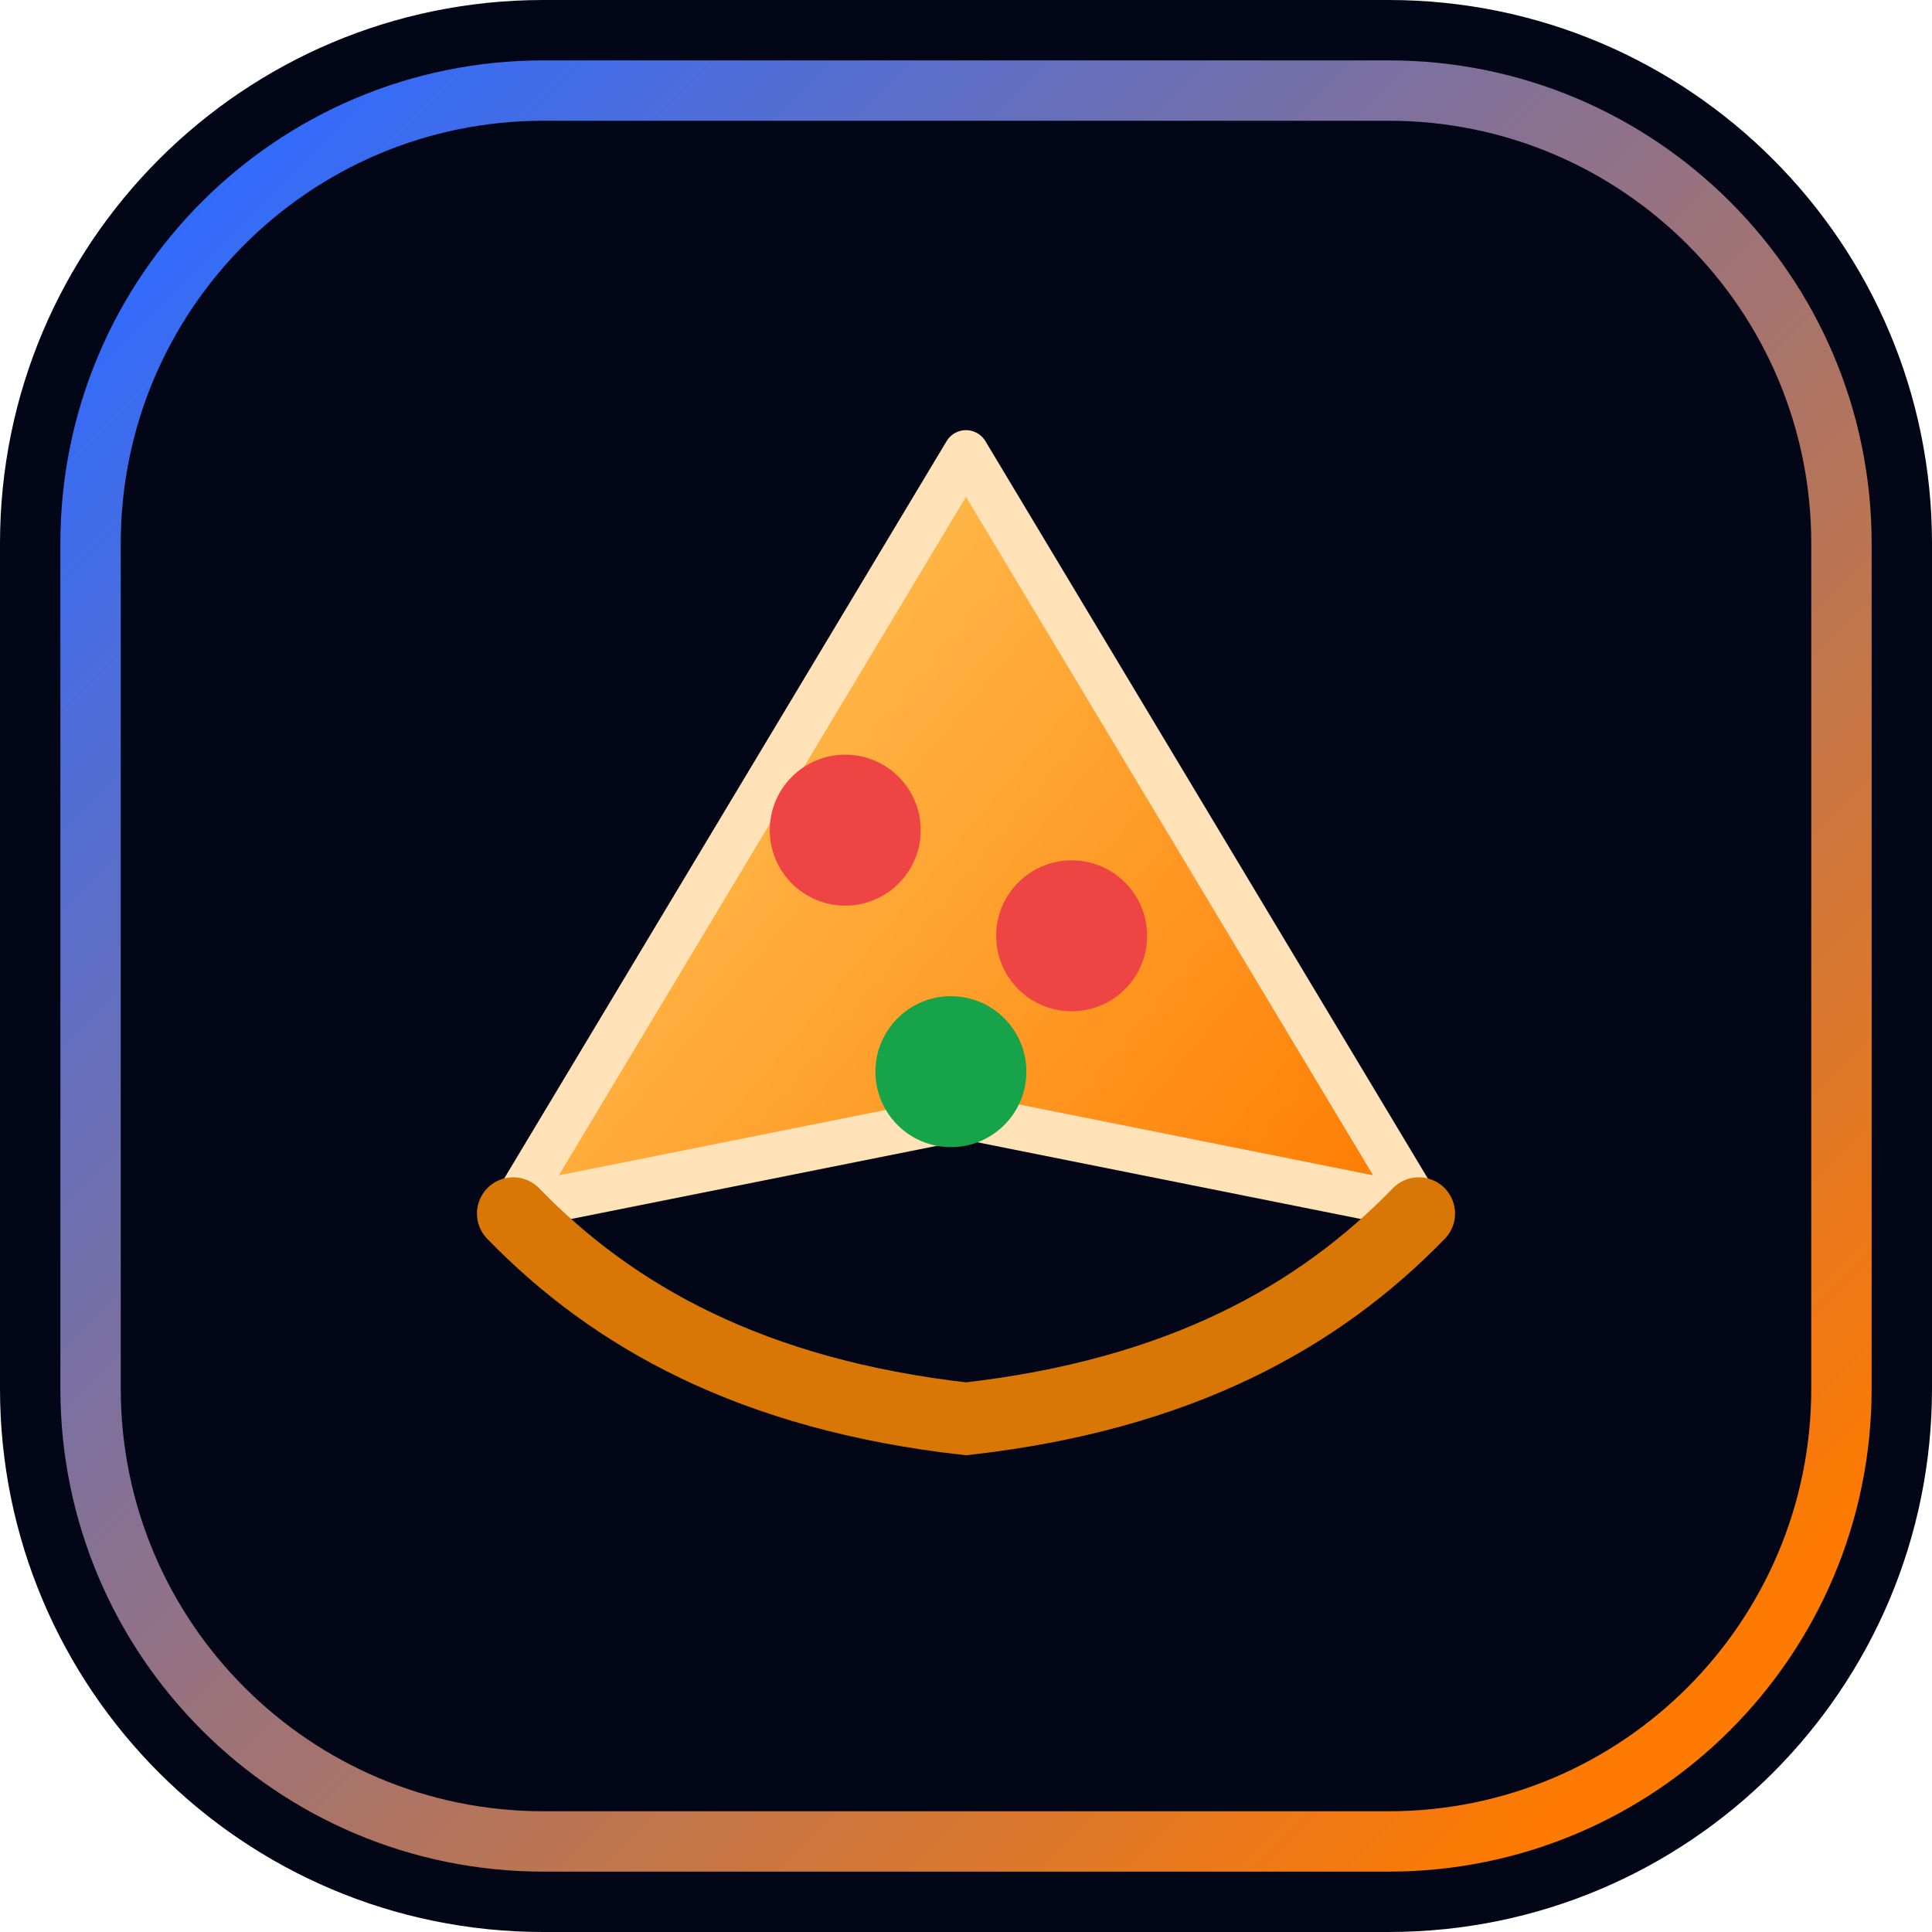
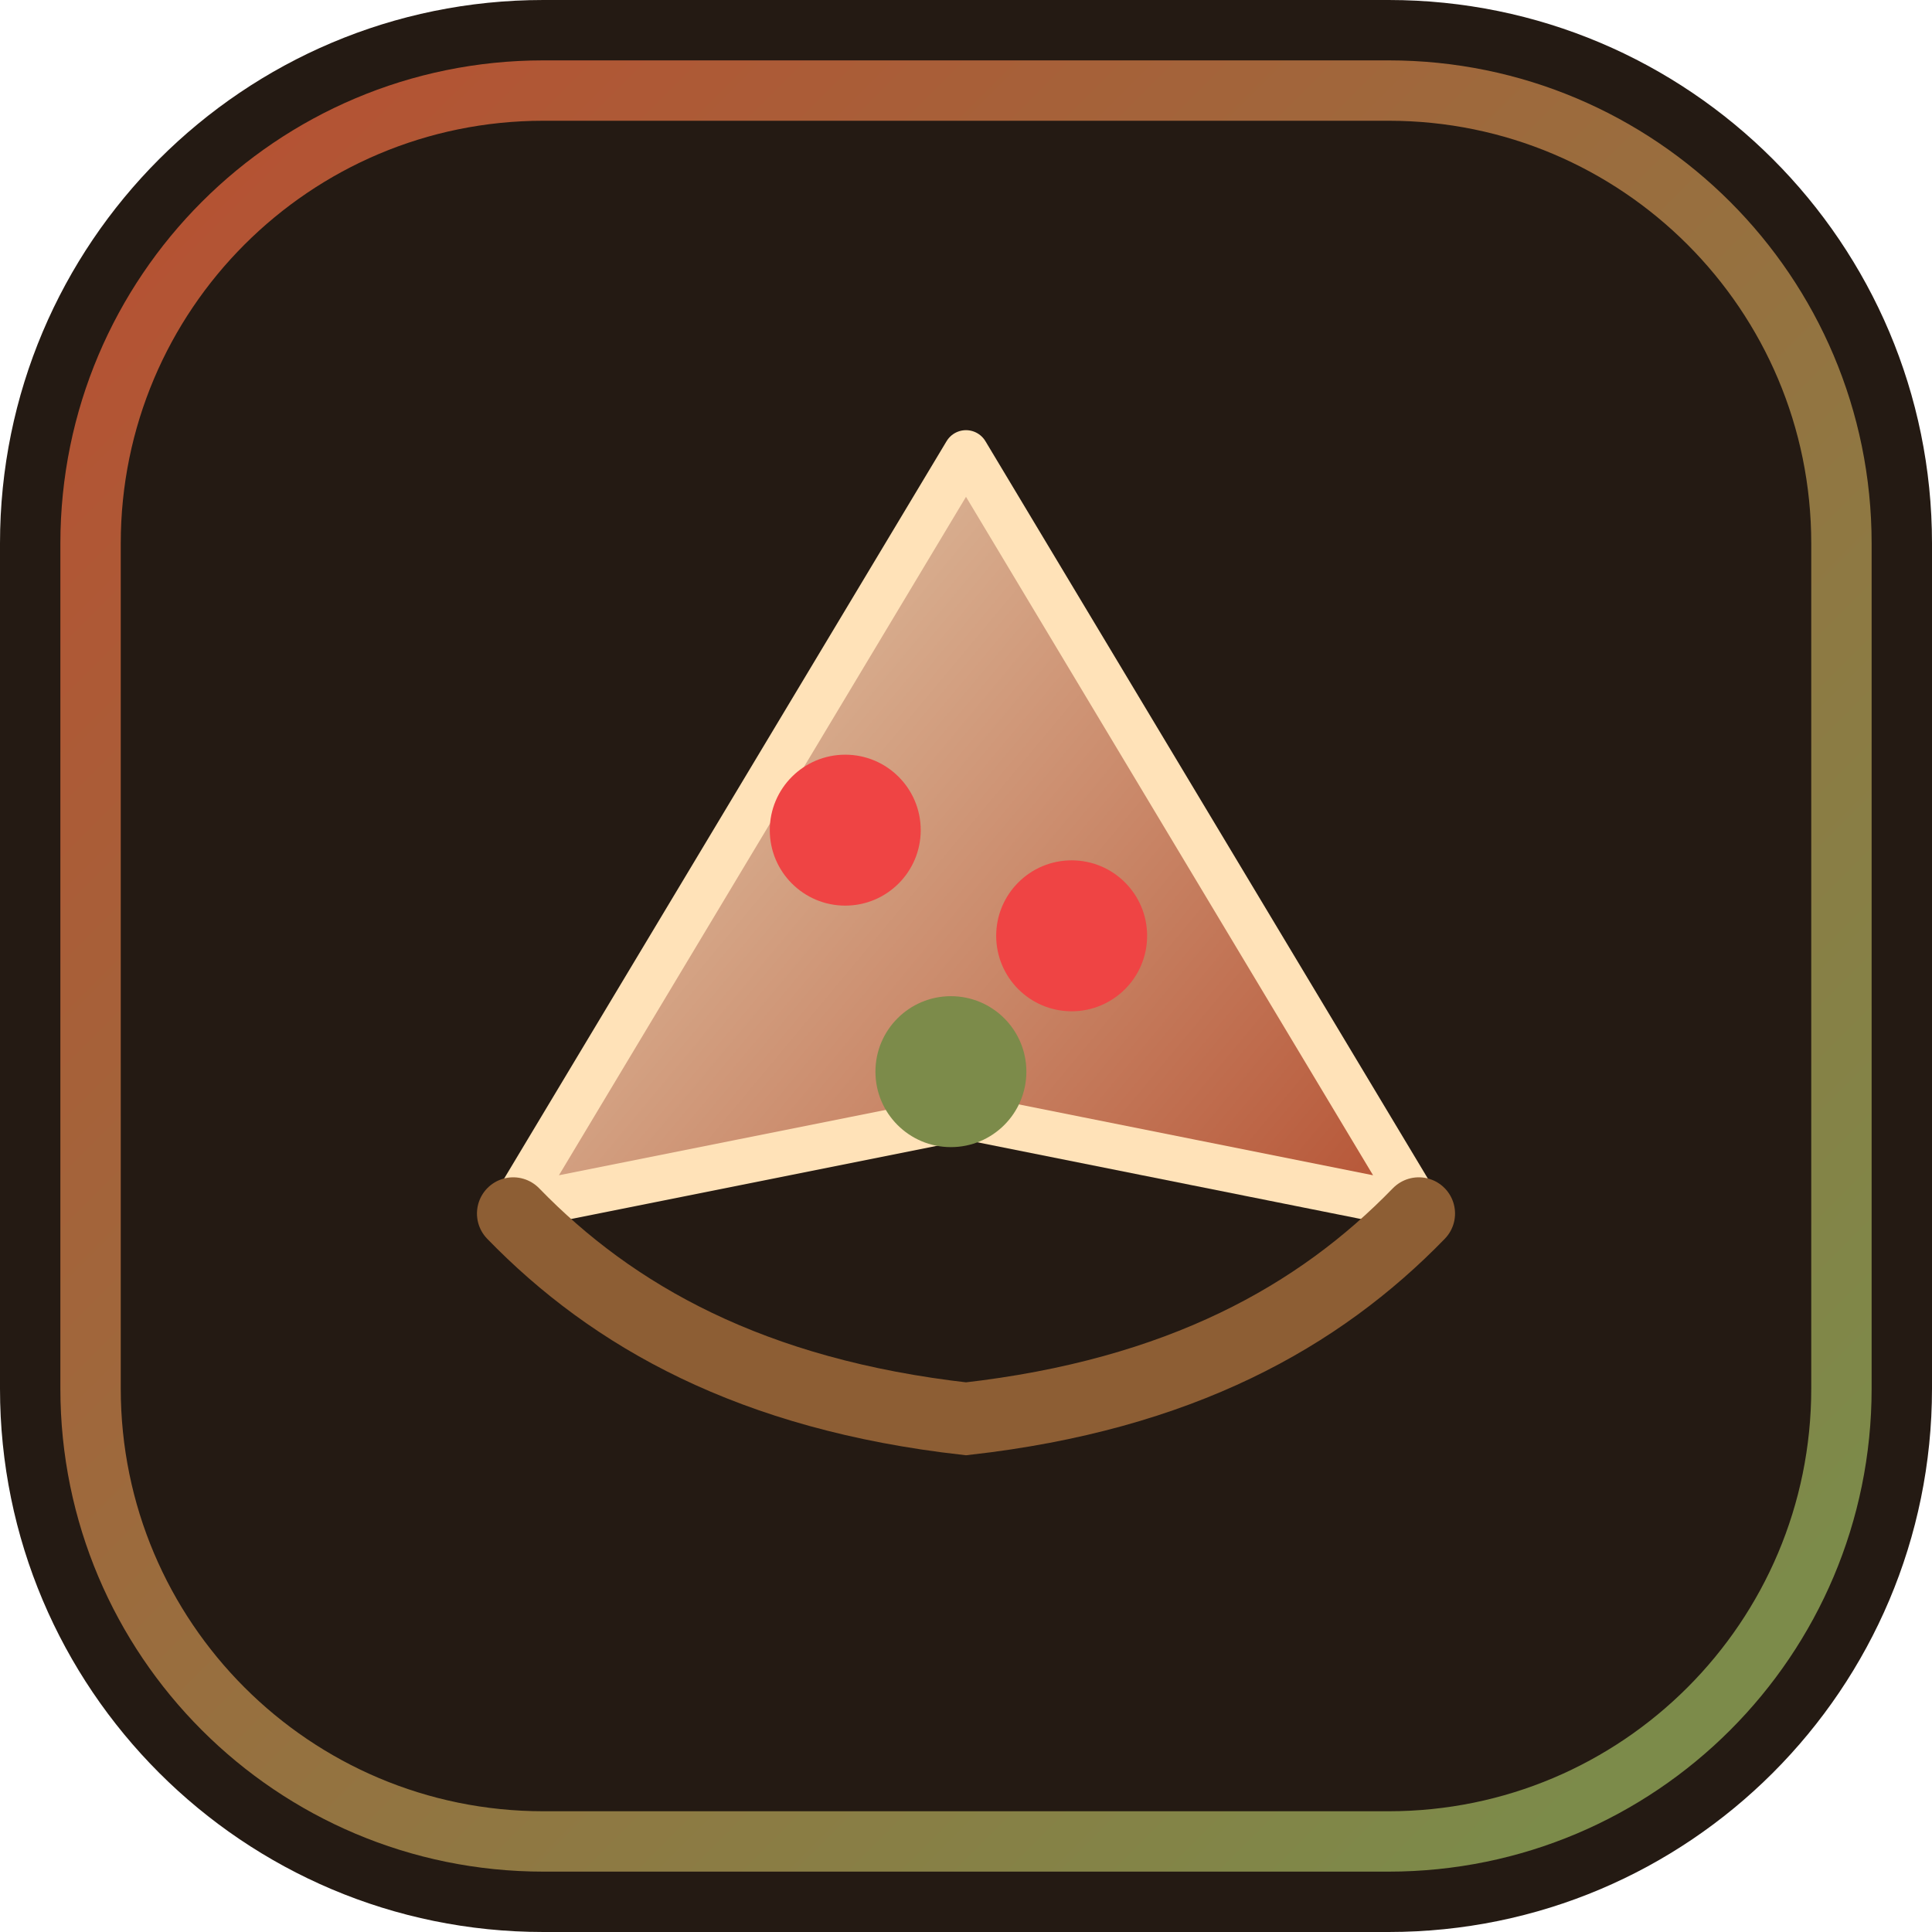
<svg xmlns="http://www.w3.org/2000/svg" width="64" height="64" viewBox="0 0 64 64" fill="none">
-   <rect width="64" height="64" rx="18" fill="#020617" />
+   <rect width="64" height="64" rx="18" fill="#241A13" />
  <rect x="3" y="3" width="58" height="58" rx="15" stroke="url(#stroke)" stroke-width="2" />
  <path d="M32 15L47 40L32 37L17 40L32 15Z" fill="url(#slice)" stroke="#FFE2B8" stroke-width="1.5" stroke-linejoin="round" />
-   <path d="M17 40.2C20.3 43.6 24.9 46.2 32 47C39.1 46.2 43.7 43.6 47 40.2" stroke="#D97706" stroke-width="2.4" stroke-linecap="round" />
+   <path d="M17 40.2C20.3 43.6 24.9 46.2 32 47C39.1 46.2 43.7 43.6 47 40.2" stroke="#8D5E34" stroke-width="2.4" stroke-linecap="round" />
  <circle cx="28" cy="27.5" r="2.5" fill="#EF4444" />
  <circle cx="35.5" cy="31" r="2.5" fill="#EF4444" />
-   <circle cx="31.5" cy="35.5" r="2.5" fill="#16A34A" />
+   <circle cx="31.5" cy="35.5" r="2.5" fill="#7C8B4A" />
  <defs>
    <linearGradient id="stroke" x1="6" y1="6" x2="56" y2="56" gradientUnits="userSpaceOnUse">
-       <stop stop-color="#2F6BFF" />
-       <stop offset="1" stop-color="#FF7A00" />
+       <stop stop-color="#B55233" />
+       <stop offset="1" stop-color="#7C8B4A" />
    </linearGradient>
    <linearGradient id="slice" x1="17" y1="15" x2="47" y2="40" gradientUnits="userSpaceOnUse">
-       <stop stop-color="#FFD166" />
-       <stop offset="1" stop-color="#FF7A00" />
+       <stop stop-color="#E8D7B8" />
+       <stop offset="1" stop-color="#B55233" />
    </linearGradient>
  </defs>
</svg>
